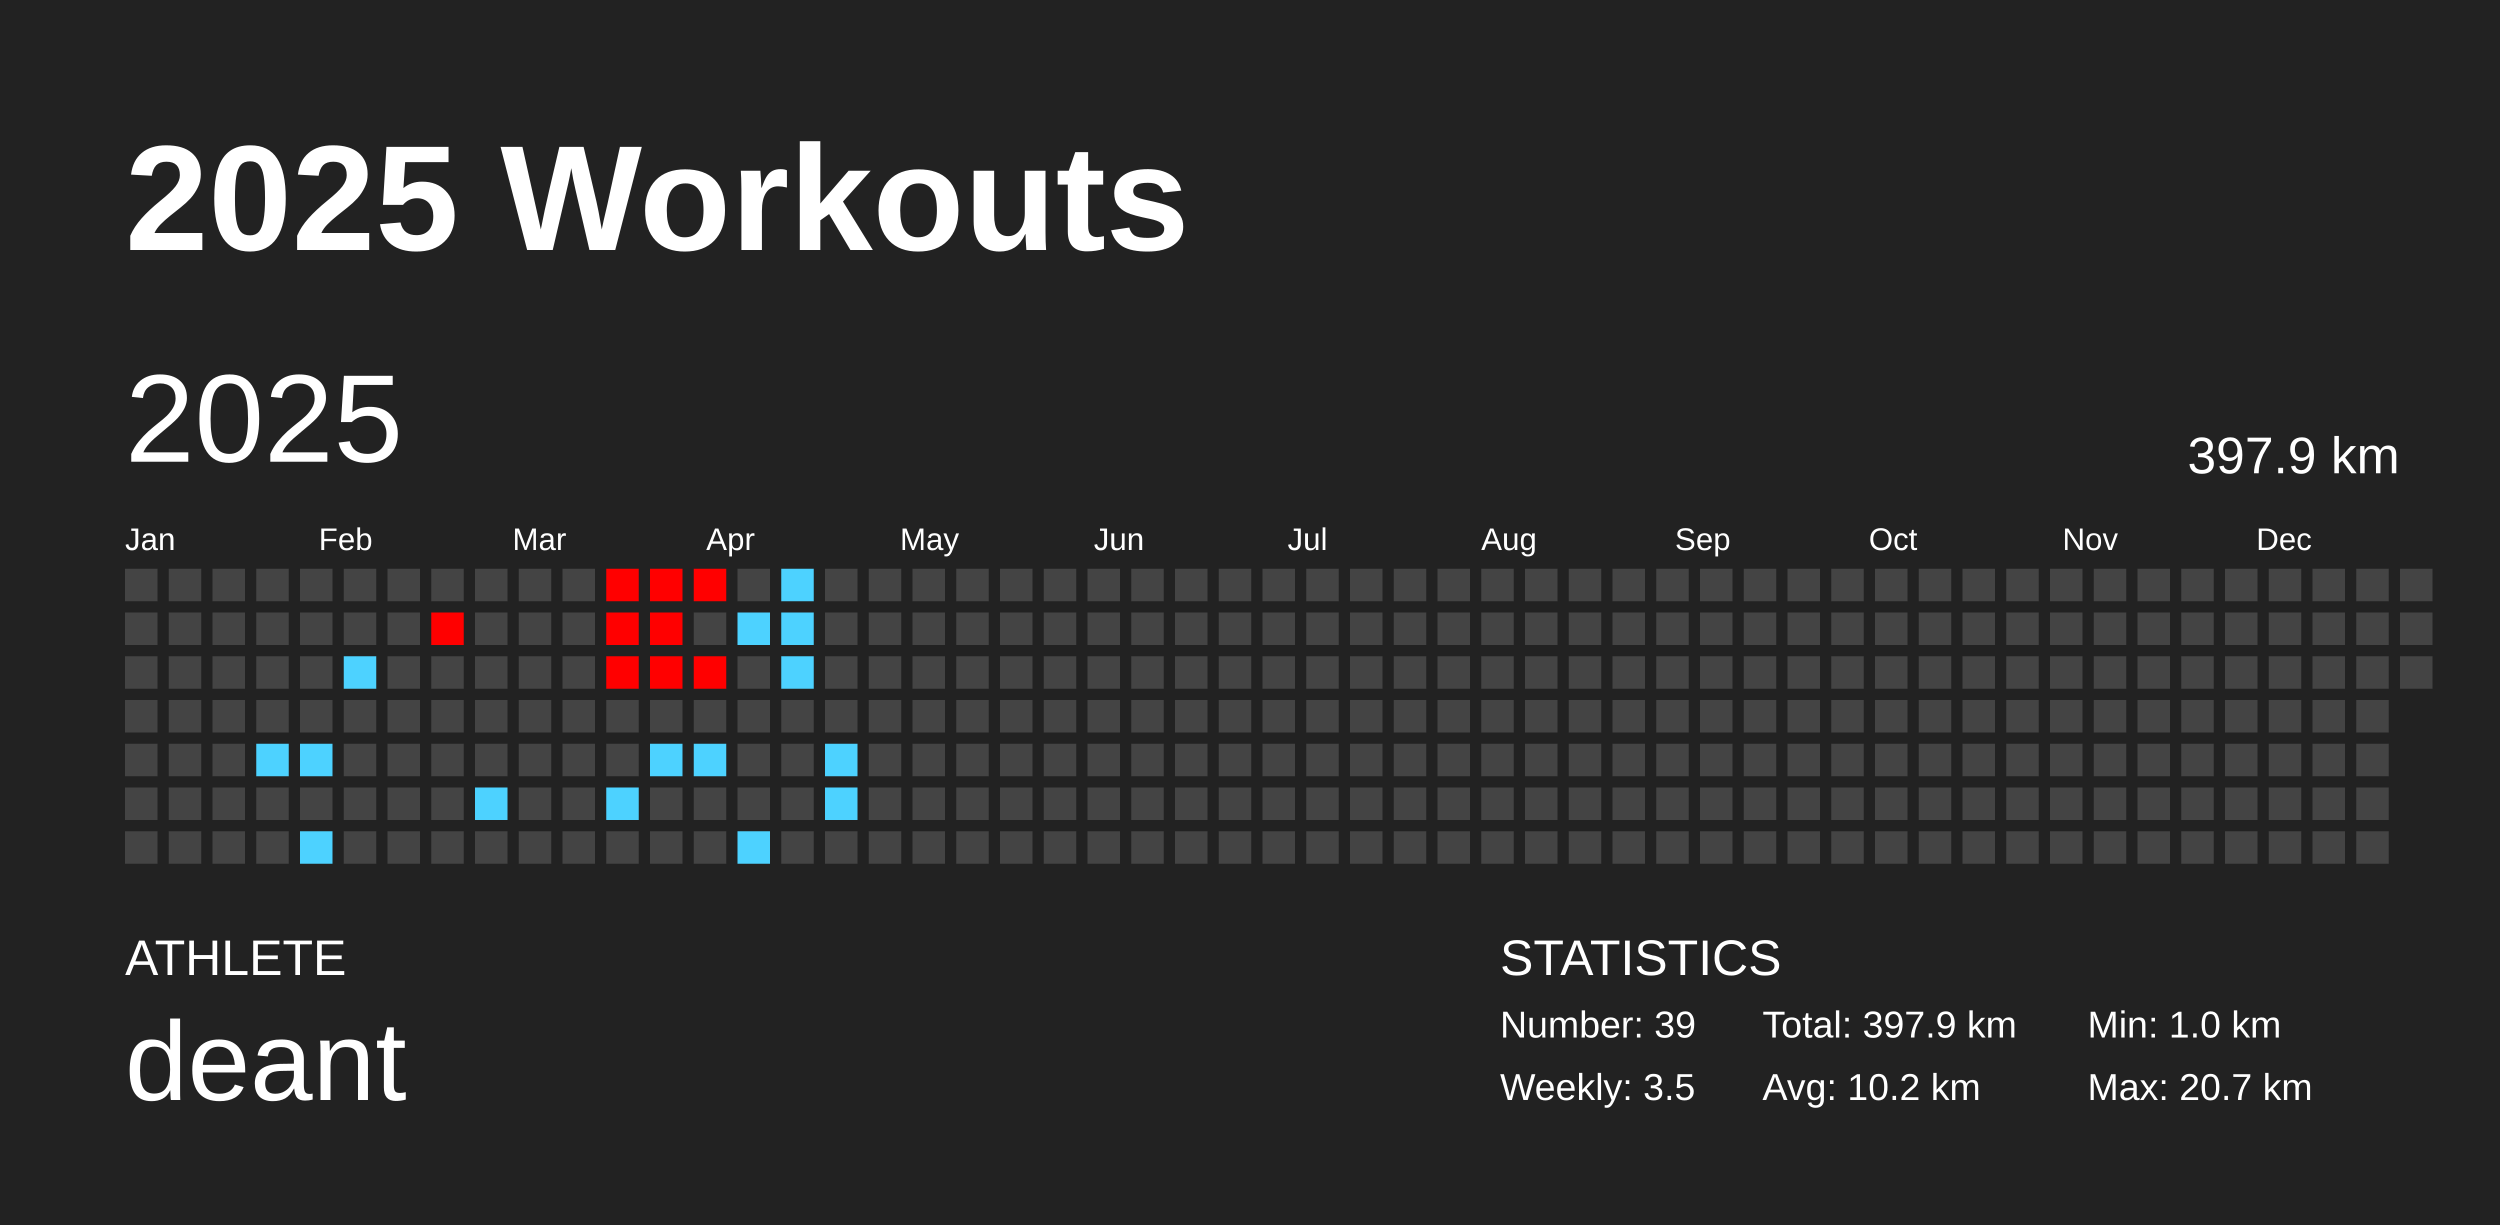
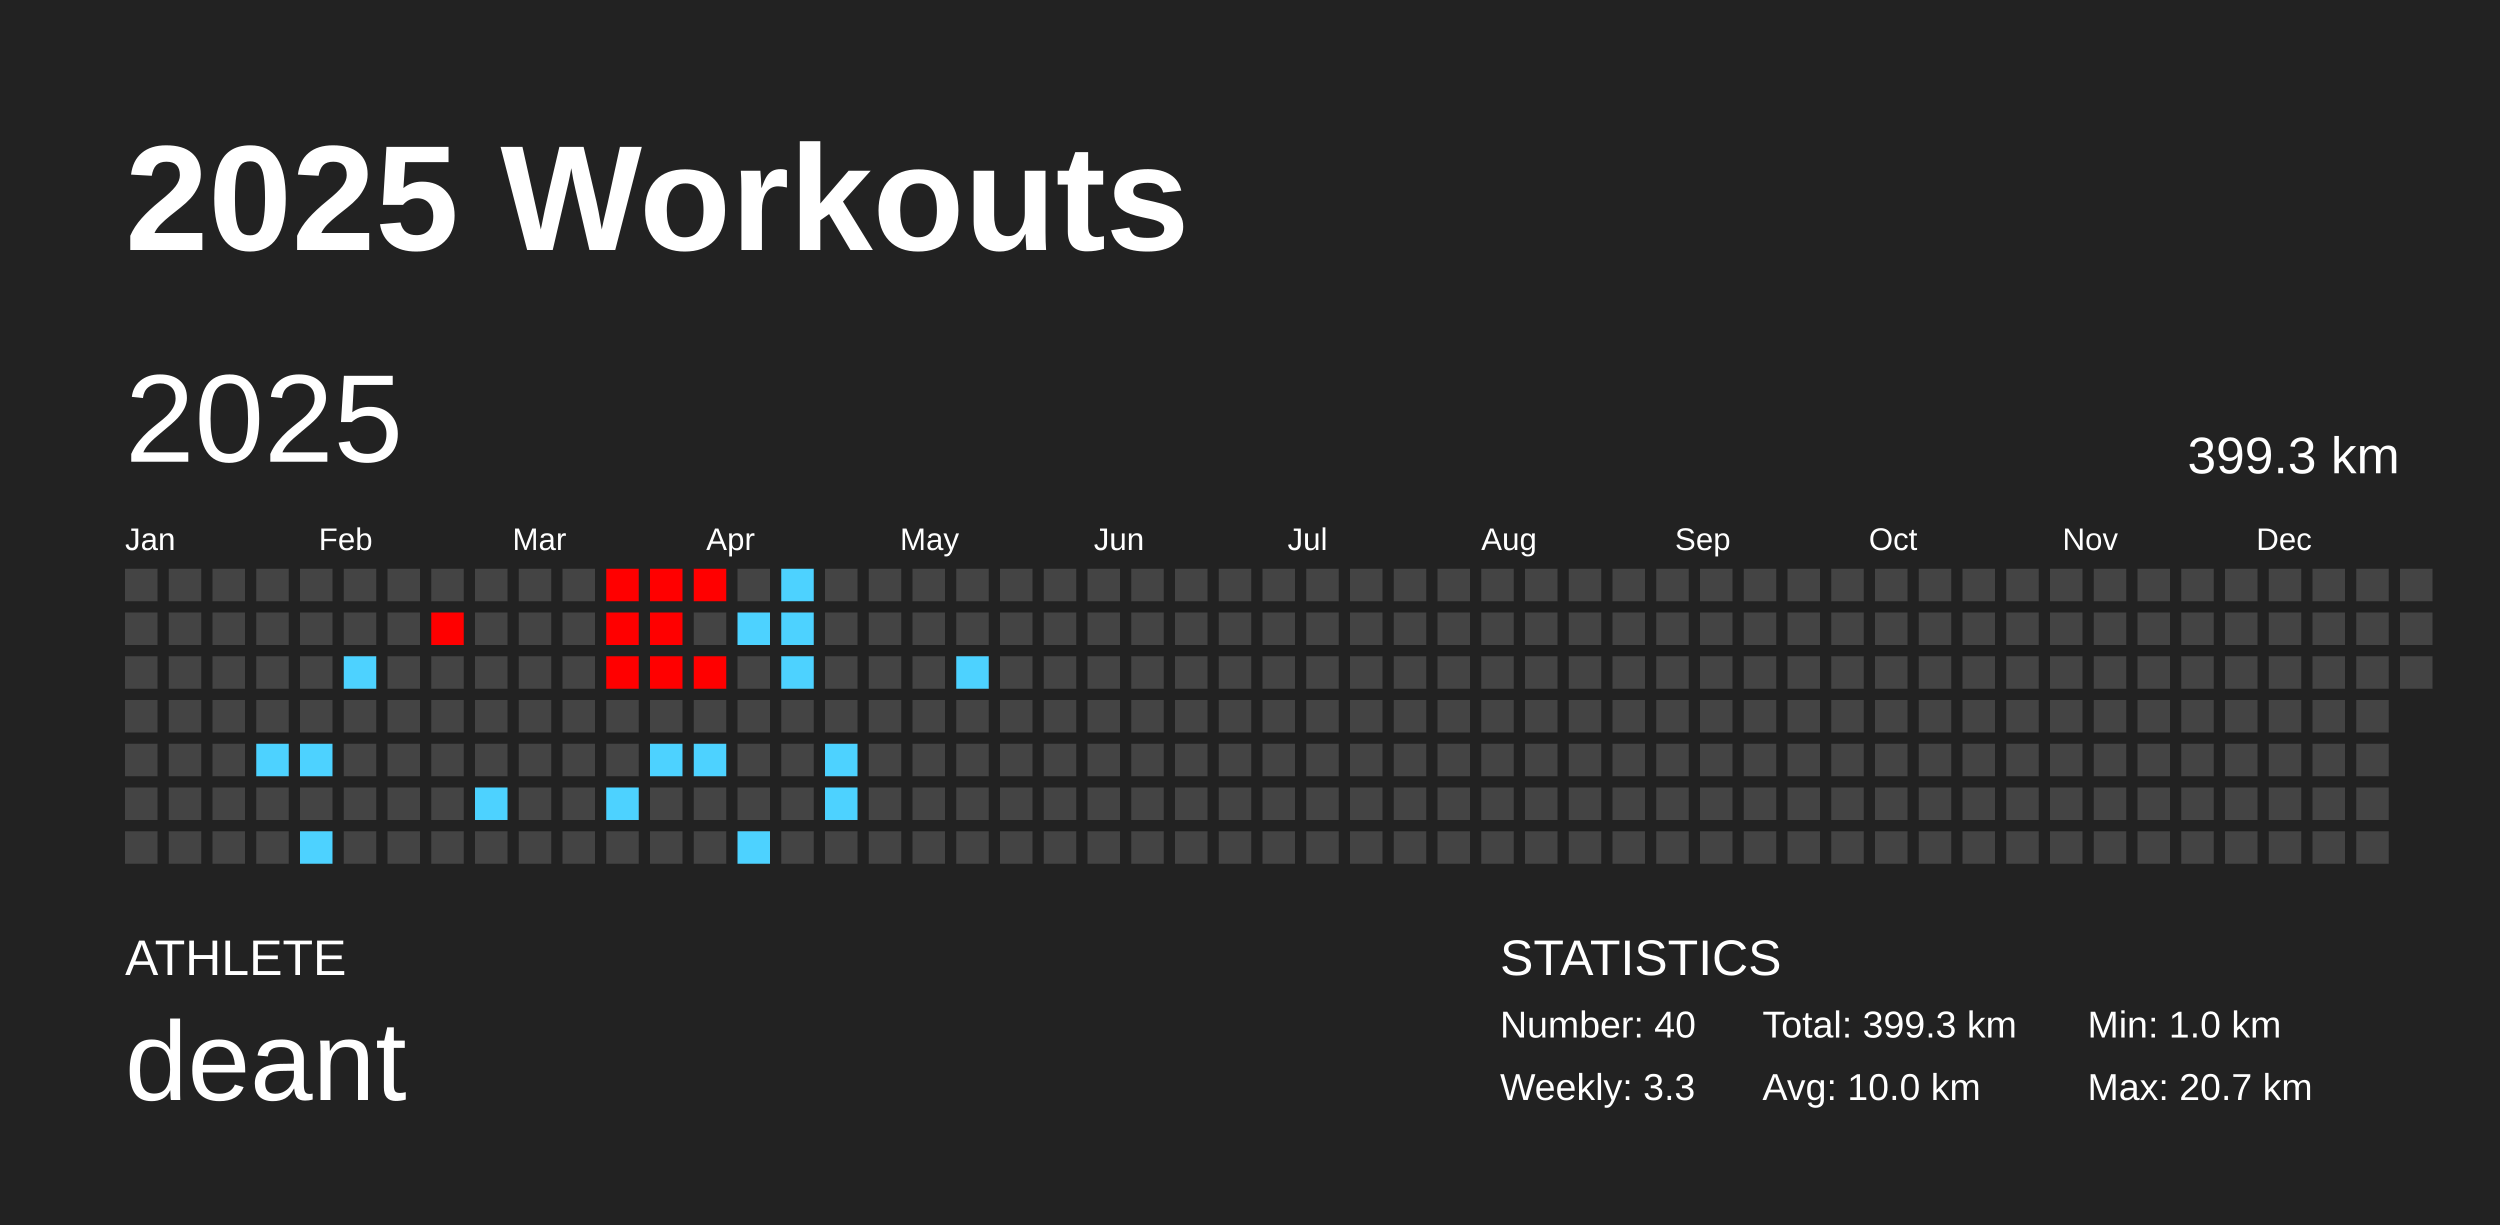
<svg xmlns="http://www.w3.org/2000/svg" baseProfile="full" height="98mm" version="1.1" viewBox="0,0,200,98" width="200mm">
  <defs />
  <rect fill="#222222" height="98" width="200" x="0" y="0" />
  <text fill="#FFFFFF" style="font-size:12px; font-family:Arial; font-weight:bold;" x="10" y="20">2025 Workouts</text>
  <text fill="#FFFFFF" style="font-size:4px; font-family:Arial" x="10" y="78">ATHLETE</text>
  <text fill="#FFFFFF" style="font-size:9px; font-family:Arial" x="10" y="88">deant</text>
  <text fill="#FFFFFF" style="font-size:4px; font-family:Arial" x="120" y="78">STATISTICS</text>
-   <text fill="#FFFFFF" style="font-size:3px; font-family:Arial" x="120" y="83">Number: 39</text>
-   <text fill="#FFFFFF" style="font-size:3px; font-family:Arial" x="120" y="88">Weekly: 3.5</text>
-   <text fill="#FFFFFF" style="font-size:3px; font-family:Arial" x="141" y="83">Total: 397.9 km</text>
-   <text fill="#FFFFFF" style="font-size:3px; font-family:Arial" x="141" y="88">Avg: 10.2 km</text>
+   <text fill="#FFFFFF" style="font-size:3px; font-family:Arial" x="120" y="83">Number: 40</text>
+   <text fill="#FFFFFF" style="font-size:3px; font-family:Arial" x="120" y="88">Weekly: 3.3</text>
+   <text fill="#FFFFFF" style="font-size:3px; font-family:Arial" x="141" y="83">Total: 399.3 km</text>
+   <text fill="#FFFFFF" style="font-size:3px; font-family:Arial" x="141" y="88">Avg: 10.0 km</text>
  <text fill="#FFFFFF" style="font-size:3px; font-family:Arial" x="167" y="83">Min: 1.0 km</text>
  <text fill="#FFFFFF" style="font-size:3px; font-family:Arial" x="167" y="88">Max: 20.7 km</text>
  <text dominant-baseline="hanging" fill="#FFFFFF" style="font-size:10.0px; font-family:Arial;" x="10" y="30">2025</text>
-   <text dominant-baseline="hanging" fill="#FFFFFF" style="font-size:4.125px; font-family:Arial;" x="175" y="35">397.9 km</text>
+   <text dominant-baseline="hanging" fill="#FFFFFF" style="font-size:4.125px; font-family:Arial;" x="175" y="35">399.3 km</text>
  <text fill="#FFFFFF" style="font-size:2.5px; font-family:Arial" x="10.0" y="44">Jan</text>
  <text fill="#FFFFFF" style="font-size:2.5px; font-family:Arial" x="25.5" y="44">Feb</text>
  <text fill="#FFFFFF" style="font-size:2.5px; font-family:Arial" x="41.0" y="44">Mar</text>
  <text fill="#FFFFFF" style="font-size:2.5px; font-family:Arial" x="56.5" y="44">Apr</text>
  <text fill="#FFFFFF" style="font-size:2.5px; font-family:Arial" x="72.0" y="44">May</text>
  <text fill="#FFFFFF" style="font-size:2.5px; font-family:Arial" x="87.5" y="44">Jun</text>
  <text fill="#FFFFFF" style="font-size:2.5px; font-family:Arial" x="103.0" y="44">Jul</text>
  <text fill="#FFFFFF" style="font-size:2.5px; font-family:Arial" x="118.5" y="44">Aug</text>
  <text fill="#FFFFFF" style="font-size:2.5px; font-family:Arial" x="134.0" y="44">Sep</text>
  <text fill="#FFFFFF" style="font-size:2.5px; font-family:Arial" x="149.5" y="44">Oct</text>
  <text fill="#FFFFFF" style="font-size:2.5px; font-family:Arial" x="165.0" y="44">Nov</text>
  <text fill="#FFFFFF" style="font-size:2.5px; font-family:Arial" x="180.5" y="44">Dec</text>
  <rect fill="#444444" height="2.6" width="2.6" x="10.0" y="45.5" />
  <rect fill="#444444" height="2.6" width="2.6" x="10.0" y="49.0" />
  <rect fill="#444444" height="2.6" width="2.6" x="10.0" y="52.5" />
  <rect fill="#444444" height="2.6" width="2.6" x="10.0" y="56.0" />
  <rect fill="#444444" height="2.6" width="2.6" x="10.0" y="59.5" />
  <rect fill="#444444" height="2.6" width="2.6" x="10.0" y="63.0" />
  <rect fill="#444444" height="2.6" width="2.6" x="10.0" y="66.5" />
  <rect fill="#444444" height="2.6" width="2.6" x="13.5" y="45.5" />
  <rect fill="#444444" height="2.6" width="2.6" x="13.5" y="49.0" />
  <rect fill="#444444" height="2.6" width="2.6" x="13.5" y="52.5" />
  <rect fill="#444444" height="2.6" width="2.6" x="13.5" y="56.0" />
  <rect fill="#444444" height="2.6" width="2.6" x="13.5" y="59.5" />
  <rect fill="#444444" height="2.6" width="2.6" x="13.5" y="63.0" />
  <rect fill="#444444" height="2.6" width="2.6" x="13.5" y="66.5" />
  <rect fill="#444444" height="2.6" width="2.6" x="17.0" y="45.5" />
  <rect fill="#444444" height="2.6" width="2.6" x="17.0" y="49.0" />
  <rect fill="#444444" height="2.6" width="2.6" x="17.0" y="52.5" />
  <rect fill="#444444" height="2.6" width="2.6" x="17.0" y="56.0" />
  <rect fill="#444444" height="2.6" width="2.6" x="17.0" y="59.5" />
  <rect fill="#444444" height="2.6" width="2.6" x="17.0" y="63.0" />
  <rect fill="#444444" height="2.6" width="2.6" x="17.0" y="66.5" />
  <rect fill="#444444" height="2.6" width="2.6" x="20.5" y="45.5" />
  <rect fill="#444444" height="2.6" width="2.6" x="20.5" y="49.0" />
  <rect fill="#444444" height="2.6" width="2.6" x="20.5" y="52.5" />
  <rect fill="#444444" height="2.6" width="2.6" x="20.5" y="56.0" />
  <rect fill="#4dd2ff" height="2.6" width="2.6" x="20.5" y="59.5" />
  <rect fill="#444444" height="2.6" width="2.6" x="20.5" y="63.0" />
  <rect fill="#444444" height="2.6" width="2.6" x="20.5" y="66.5" />
  <rect fill="#444444" height="2.6" width="2.6" x="24.0" y="45.5" />
  <rect fill="#444444" height="2.6" width="2.6" x="24.0" y="49.0" />
  <rect fill="#444444" height="2.6" width="2.6" x="24.0" y="52.5" />
  <rect fill="#444444" height="2.6" width="2.6" x="24.0" y="56.0" />
  <rect fill="#4dd2ff" height="2.6" width="2.6" x="24.0" y="59.5" />
  <rect fill="#444444" height="2.6" width="2.6" x="24.0" y="63.0" />
  <rect fill="#4dd2ff" height="2.6" width="2.6" x="24.0" y="66.5" />
  <rect fill="#444444" height="2.6" width="2.6" x="27.5" y="45.5" />
  <rect fill="#444444" height="2.6" width="2.6" x="27.5" y="49.0" />
  <rect fill="#4dd2ff" height="2.6" width="2.6" x="27.5" y="52.5" />
  <rect fill="#444444" height="2.6" width="2.6" x="27.5" y="56.0" />
  <rect fill="#444444" height="2.6" width="2.6" x="27.5" y="59.5" />
  <rect fill="#444444" height="2.6" width="2.6" x="27.5" y="63.0" />
  <rect fill="#444444" height="2.6" width="2.6" x="27.5" y="66.5" />
  <rect fill="#444444" height="2.6" width="2.6" x="31.0" y="45.5" />
  <rect fill="#444444" height="2.6" width="2.6" x="31.0" y="49.0" />
  <rect fill="#444444" height="2.6" width="2.6" x="31.0" y="52.5" />
  <rect fill="#444444" height="2.6" width="2.6" x="31.0" y="56.0" />
  <rect fill="#444444" height="2.6" width="2.6" x="31.0" y="59.5" />
  <rect fill="#444444" height="2.6" width="2.6" x="31.0" y="63.0" />
  <rect fill="#444444" height="2.6" width="2.6" x="31.0" y="66.5" />
  <rect fill="#444444" height="2.6" width="2.6" x="34.5" y="45.5" />
  <rect fill="red" height="2.6" width="2.6" x="34.5" y="49.0" />
  <rect fill="#444444" height="2.6" width="2.6" x="34.5" y="52.5" />
  <rect fill="#444444" height="2.6" width="2.6" x="34.5" y="56.0" />
  <rect fill="#444444" height="2.6" width="2.6" x="34.5" y="59.5" />
  <rect fill="#444444" height="2.6" width="2.6" x="34.5" y="63.0" />
  <rect fill="#444444" height="2.6" width="2.6" x="34.5" y="66.5" />
  <rect fill="#444444" height="2.6" width="2.6" x="38.0" y="45.5" />
  <rect fill="#444444" height="2.6" width="2.6" x="38.0" y="49.0" />
  <rect fill="#444444" height="2.6" width="2.6" x="38.0" y="52.5" />
  <rect fill="#444444" height="2.6" width="2.6" x="38.0" y="56.0" />
  <rect fill="#444444" height="2.6" width="2.6" x="38.0" y="59.5" />
  <rect fill="#4dd2ff" height="2.6" width="2.6" x="38.0" y="63.0" />
  <rect fill="#444444" height="2.6" width="2.6" x="38.0" y="66.5" />
  <rect fill="#444444" height="2.6" width="2.6" x="41.5" y="45.5" />
  <rect fill="#444444" height="2.6" width="2.6" x="41.5" y="49.0" />
  <rect fill="#444444" height="2.6" width="2.6" x="41.5" y="52.5" />
  <rect fill="#444444" height="2.6" width="2.6" x="41.5" y="56.0" />
  <rect fill="#444444" height="2.6" width="2.6" x="41.5" y="59.5" />
  <rect fill="#444444" height="2.6" width="2.6" x="41.5" y="63.0" />
  <rect fill="#444444" height="2.6" width="2.6" x="41.5" y="66.5" />
  <rect fill="#444444" height="2.6" width="2.6" x="45.0" y="45.5" />
  <rect fill="#444444" height="2.6" width="2.6" x="45.0" y="49.0" />
  <rect fill="#444444" height="2.6" width="2.6" x="45.0" y="52.5" />
  <rect fill="#444444" height="2.6" width="2.6" x="45.0" y="56.0" />
  <rect fill="#444444" height="2.6" width="2.6" x="45.0" y="59.5" />
  <rect fill="#444444" height="2.6" width="2.6" x="45.0" y="63.0" />
  <rect fill="#444444" height="2.6" width="2.6" x="45.0" y="66.5" />
  <rect fill="red" height="2.6" width="2.6" x="48.5" y="45.5" />
  <rect fill="red" height="2.6" width="2.6" x="48.5" y="49.0" />
  <rect fill="red" height="2.6" width="2.6" x="48.5" y="52.5" />
  <rect fill="#444444" height="2.6" width="2.6" x="48.5" y="56.0" />
  <rect fill="#444444" height="2.6" width="2.6" x="48.5" y="59.5" />
  <rect fill="#4dd2ff" height="2.6" width="2.6" x="48.5" y="63.0" />
  <rect fill="#444444" height="2.6" width="2.6" x="48.5" y="66.5" />
  <rect fill="red" height="2.6" width="2.6" x="52.0" y="45.5" />
  <rect fill="red" height="2.6" width="2.6" x="52.0" y="49.0" />
  <rect fill="red" height="2.6" width="2.6" x="52.0" y="52.5" />
  <rect fill="#444444" height="2.6" width="2.6" x="52.0" y="56.0" />
  <rect fill="#4dd2ff" height="2.6" width="2.6" x="52.0" y="59.5" />
  <rect fill="#444444" height="2.6" width="2.6" x="52.0" y="63.0" />
  <rect fill="#444444" height="2.6" width="2.6" x="52.0" y="66.5" />
  <rect fill="red" height="2.6" width="2.6" x="55.5" y="45.5" />
  <rect fill="#444444" height="2.6" width="2.6" x="55.5" y="49.0" />
  <rect fill="red" height="2.6" width="2.6" x="55.5" y="52.5" />
  <rect fill="#444444" height="2.6" width="2.6" x="55.5" y="56.0" />
  <rect fill="#4dd2ff" height="2.6" width="2.6" x="55.5" y="59.5" />
  <rect fill="#444444" height="2.6" width="2.6" x="55.5" y="63.0" />
  <rect fill="#444444" height="2.6" width="2.6" x="55.5" y="66.5" />
  <rect fill="#444444" height="2.6" width="2.6" x="59.0" y="45.5" />
  <rect fill="#4dd2ff" height="2.6" width="2.6" x="59.0" y="49.0" />
  <rect fill="#444444" height="2.6" width="2.6" x="59.0" y="52.5" />
  <rect fill="#444444" height="2.6" width="2.6" x="59.0" y="56.0" />
  <rect fill="#444444" height="2.6" width="2.6" x="59.0" y="59.5" />
  <rect fill="#444444" height="2.6" width="2.6" x="59.0" y="63.0" />
  <rect fill="#4dd2ff" height="2.6" width="2.6" x="59.0" y="66.5" />
  <rect fill="#4dd2ff" height="2.6" width="2.6" x="62.5" y="45.5" />
  <rect fill="#4dd2ff" height="2.6" width="2.6" x="62.5" y="49.0" />
  <rect fill="#4dd2ff" height="2.6" width="2.6" x="62.5" y="52.5" />
  <rect fill="#444444" height="2.6" width="2.6" x="62.5" y="56.0" />
  <rect fill="#444444" height="2.6" width="2.6" x="62.5" y="59.5" />
  <rect fill="#444444" height="2.6" width="2.6" x="62.5" y="63.0" />
  <rect fill="#444444" height="2.6" width="2.6" x="62.5" y="66.5" />
  <rect fill="#444444" height="2.6" width="2.6" x="66.0" y="45.5" />
  <rect fill="#444444" height="2.6" width="2.6" x="66.0" y="49.0" />
  <rect fill="#444444" height="2.6" width="2.6" x="66.0" y="52.5" />
  <rect fill="#444444" height="2.6" width="2.6" x="66.0" y="56.0" />
  <rect fill="#4dd2ff" height="2.6" width="2.6" x="66.0" y="59.5" />
  <rect fill="#4dd2ff" height="2.6" width="2.6" x="66.0" y="63.0" />
  <rect fill="#444444" height="2.6" width="2.6" x="66.0" y="66.5" />
  <rect fill="#444444" height="2.6" width="2.6" x="69.5" y="45.5" />
  <rect fill="#444444" height="2.6" width="2.6" x="69.5" y="49.0" />
  <rect fill="#444444" height="2.6" width="2.6" x="69.5" y="52.5" />
  <rect fill="#444444" height="2.6" width="2.6" x="69.5" y="56.0" />
  <rect fill="#444444" height="2.6" width="2.6" x="69.5" y="59.5" />
  <rect fill="#444444" height="2.6" width="2.6" x="69.5" y="63.0" />
  <rect fill="#444444" height="2.6" width="2.6" x="69.5" y="66.5" />
  <rect fill="#444444" height="2.6" width="2.6" x="73.0" y="45.5" />
  <rect fill="#444444" height="2.6" width="2.6" x="73.0" y="49.0" />
  <rect fill="#444444" height="2.6" width="2.6" x="73.0" y="52.5" />
  <rect fill="#444444" height="2.6" width="2.6" x="73.0" y="56.0" />
  <rect fill="#444444" height="2.6" width="2.6" x="73.0" y="59.5" />
  <rect fill="#444444" height="2.6" width="2.6" x="73.0" y="63.0" />
  <rect fill="#444444" height="2.6" width="2.6" x="73.0" y="66.5" />
  <rect fill="#444444" height="2.6" width="2.6" x="76.5" y="45.5" />
  <rect fill="#444444" height="2.6" width="2.6" x="76.5" y="49.0" />
-   <rect fill="#444444" height="2.6" width="2.6" x="76.5" y="52.5" />
+   <rect fill="#4dd2ff" height="2.6" width="2.6" x="76.5" y="52.5" />
  <rect fill="#444444" height="2.6" width="2.6" x="76.5" y="56.0" />
  <rect fill="#444444" height="2.6" width="2.6" x="76.5" y="59.5" />
  <rect fill="#444444" height="2.6" width="2.6" x="76.5" y="63.0" />
  <rect fill="#444444" height="2.6" width="2.6" x="76.5" y="66.5" />
  <rect fill="#444444" height="2.6" width="2.6" x="80.0" y="45.5" />
  <rect fill="#444444" height="2.6" width="2.6" x="80.0" y="49.0" />
  <rect fill="#444444" height="2.6" width="2.6" x="80.0" y="52.5" />
  <rect fill="#444444" height="2.6" width="2.6" x="80.0" y="56.0" />
  <rect fill="#444444" height="2.6" width="2.6" x="80.0" y="59.5" />
  <rect fill="#444444" height="2.6" width="2.6" x="80.0" y="63.0" />
  <rect fill="#444444" height="2.6" width="2.6" x="80.0" y="66.5" />
  <rect fill="#444444" height="2.6" width="2.6" x="83.5" y="45.5" />
  <rect fill="#444444" height="2.6" width="2.6" x="83.5" y="49.0" />
  <rect fill="#444444" height="2.6" width="2.6" x="83.5" y="52.5" />
  <rect fill="#444444" height="2.6" width="2.6" x="83.5" y="56.0" />
  <rect fill="#444444" height="2.6" width="2.6" x="83.5" y="59.5" />
  <rect fill="#444444" height="2.6" width="2.6" x="83.5" y="63.0" />
  <rect fill="#444444" height="2.6" width="2.6" x="83.5" y="66.5" />
  <rect fill="#444444" height="2.6" width="2.6" x="87.0" y="45.5" />
  <rect fill="#444444" height="2.6" width="2.6" x="87.0" y="49.0" />
  <rect fill="#444444" height="2.6" width="2.6" x="87.0" y="52.5" />
  <rect fill="#444444" height="2.6" width="2.6" x="87.0" y="56.0" />
  <rect fill="#444444" height="2.6" width="2.6" x="87.0" y="59.5" />
  <rect fill="#444444" height="2.6" width="2.6" x="87.0" y="63.0" />
  <rect fill="#444444" height="2.6" width="2.6" x="87.0" y="66.5" />
  <rect fill="#444444" height="2.6" width="2.6" x="90.5" y="45.5" />
  <rect fill="#444444" height="2.6" width="2.6" x="90.5" y="49.0" />
  <rect fill="#444444" height="2.6" width="2.6" x="90.5" y="52.5" />
  <rect fill="#444444" height="2.6" width="2.6" x="90.5" y="56.0" />
  <rect fill="#444444" height="2.6" width="2.6" x="90.5" y="59.5" />
  <rect fill="#444444" height="2.6" width="2.6" x="90.5" y="63.0" />
  <rect fill="#444444" height="2.6" width="2.6" x="90.5" y="66.5" />
  <rect fill="#444444" height="2.6" width="2.6" x="94.0" y="45.5" />
  <rect fill="#444444" height="2.6" width="2.6" x="94.0" y="49.0" />
  <rect fill="#444444" height="2.6" width="2.6" x="94.0" y="52.5" />
  <rect fill="#444444" height="2.6" width="2.6" x="94.0" y="56.0" />
  <rect fill="#444444" height="2.6" width="2.6" x="94.0" y="59.5" />
  <rect fill="#444444" height="2.6" width="2.6" x="94.0" y="63.0" />
  <rect fill="#444444" height="2.6" width="2.6" x="94.0" y="66.5" />
  <rect fill="#444444" height="2.6" width="2.6" x="97.5" y="45.5" />
  <rect fill="#444444" height="2.6" width="2.6" x="97.5" y="49.0" />
  <rect fill="#444444" height="2.6" width="2.6" x="97.5" y="52.5" />
  <rect fill="#444444" height="2.6" width="2.6" x="97.5" y="56.0" />
  <rect fill="#444444" height="2.6" width="2.6" x="97.5" y="59.5" />
  <rect fill="#444444" height="2.6" width="2.6" x="97.5" y="63.0" />
  <rect fill="#444444" height="2.6" width="2.6" x="97.5" y="66.5" />
  <rect fill="#444444" height="2.6" width="2.6" x="101.0" y="45.5" />
  <rect fill="#444444" height="2.6" width="2.6" x="101.0" y="49.0" />
  <rect fill="#444444" height="2.6" width="2.6" x="101.0" y="52.5" />
  <rect fill="#444444" height="2.6" width="2.6" x="101.0" y="56.0" />
  <rect fill="#444444" height="2.6" width="2.6" x="101.0" y="59.5" />
  <rect fill="#444444" height="2.6" width="2.6" x="101.0" y="63.0" />
  <rect fill="#444444" height="2.6" width="2.6" x="101.0" y="66.5" />
  <rect fill="#444444" height="2.6" width="2.6" x="104.5" y="45.5" />
  <rect fill="#444444" height="2.6" width="2.6" x="104.5" y="49.0" />
  <rect fill="#444444" height="2.6" width="2.6" x="104.5" y="52.5" />
  <rect fill="#444444" height="2.6" width="2.6" x="104.5" y="56.0" />
  <rect fill="#444444" height="2.6" width="2.6" x="104.5" y="59.5" />
  <rect fill="#444444" height="2.6" width="2.6" x="104.5" y="63.0" />
  <rect fill="#444444" height="2.6" width="2.6" x="104.5" y="66.5" />
  <rect fill="#444444" height="2.6" width="2.6" x="108.0" y="45.5" />
  <rect fill="#444444" height="2.6" width="2.6" x="108.0" y="49.0" />
  <rect fill="#444444" height="2.6" width="2.6" x="108.0" y="52.5" />
  <rect fill="#444444" height="2.6" width="2.6" x="108.0" y="56.0" />
  <rect fill="#444444" height="2.6" width="2.6" x="108.0" y="59.5" />
  <rect fill="#444444" height="2.6" width="2.6" x="108.0" y="63.0" />
  <rect fill="#444444" height="2.6" width="2.6" x="108.0" y="66.5" />
  <rect fill="#444444" height="2.6" width="2.6" x="111.5" y="45.5" />
  <rect fill="#444444" height="2.6" width="2.6" x="111.5" y="49.0" />
  <rect fill="#444444" height="2.6" width="2.6" x="111.5" y="52.5" />
  <rect fill="#444444" height="2.6" width="2.6" x="111.5" y="56.0" />
  <rect fill="#444444" height="2.6" width="2.6" x="111.5" y="59.5" />
  <rect fill="#444444" height="2.6" width="2.6" x="111.5" y="63.0" />
  <rect fill="#444444" height="2.6" width="2.6" x="111.5" y="66.5" />
  <rect fill="#444444" height="2.6" width="2.6" x="115.0" y="45.5" />
  <rect fill="#444444" height="2.6" width="2.6" x="115.0" y="49.0" />
  <rect fill="#444444" height="2.6" width="2.6" x="115.0" y="52.5" />
  <rect fill="#444444" height="2.6" width="2.6" x="115.0" y="56.0" />
  <rect fill="#444444" height="2.6" width="2.6" x="115.0" y="59.5" />
  <rect fill="#444444" height="2.6" width="2.6" x="115.0" y="63.0" />
  <rect fill="#444444" height="2.6" width="2.6" x="115.0" y="66.5" />
  <rect fill="#444444" height="2.6" width="2.6" x="118.5" y="45.5" />
  <rect fill="#444444" height="2.6" width="2.6" x="118.5" y="49.0" />
  <rect fill="#444444" height="2.6" width="2.6" x="118.5" y="52.5" />
  <rect fill="#444444" height="2.6" width="2.6" x="118.5" y="56.0" />
  <rect fill="#444444" height="2.6" width="2.6" x="118.5" y="59.5" />
  <rect fill="#444444" height="2.6" width="2.6" x="118.5" y="63.0" />
  <rect fill="#444444" height="2.6" width="2.6" x="118.5" y="66.5" />
  <rect fill="#444444" height="2.6" width="2.6" x="122.0" y="45.5" />
  <rect fill="#444444" height="2.6" width="2.6" x="122.0" y="49.0" />
  <rect fill="#444444" height="2.6" width="2.6" x="122.0" y="52.5" />
  <rect fill="#444444" height="2.6" width="2.6" x="122.0" y="56.0" />
  <rect fill="#444444" height="2.6" width="2.6" x="122.0" y="59.5" />
  <rect fill="#444444" height="2.6" width="2.6" x="122.0" y="63.0" />
  <rect fill="#444444" height="2.6" width="2.6" x="122.0" y="66.5" />
  <rect fill="#444444" height="2.6" width="2.6" x="125.5" y="45.5" />
  <rect fill="#444444" height="2.6" width="2.6" x="125.5" y="49.0" />
  <rect fill="#444444" height="2.6" width="2.6" x="125.5" y="52.5" />
  <rect fill="#444444" height="2.6" width="2.6" x="125.5" y="56.0" />
  <rect fill="#444444" height="2.6" width="2.6" x="125.5" y="59.5" />
  <rect fill="#444444" height="2.6" width="2.6" x="125.5" y="63.0" />
  <rect fill="#444444" height="2.6" width="2.6" x="125.5" y="66.5" />
  <rect fill="#444444" height="2.6" width="2.6" x="129.0" y="45.5" />
  <rect fill="#444444" height="2.6" width="2.6" x="129.0" y="49.0" />
  <rect fill="#444444" height="2.6" width="2.6" x="129.0" y="52.5" />
  <rect fill="#444444" height="2.6" width="2.6" x="129.0" y="56.0" />
  <rect fill="#444444" height="2.6" width="2.6" x="129.0" y="59.5" />
  <rect fill="#444444" height="2.6" width="2.6" x="129.0" y="63.0" />
  <rect fill="#444444" height="2.6" width="2.6" x="129.0" y="66.5" />
  <rect fill="#444444" height="2.6" width="2.6" x="132.5" y="45.5" />
  <rect fill="#444444" height="2.6" width="2.6" x="132.5" y="49.0" />
  <rect fill="#444444" height="2.6" width="2.6" x="132.5" y="52.5" />
  <rect fill="#444444" height="2.6" width="2.6" x="132.5" y="56.0" />
  <rect fill="#444444" height="2.6" width="2.6" x="132.5" y="59.5" />
  <rect fill="#444444" height="2.6" width="2.6" x="132.5" y="63.0" />
  <rect fill="#444444" height="2.6" width="2.6" x="132.5" y="66.5" />
  <rect fill="#444444" height="2.6" width="2.6" x="136.0" y="45.5" />
  <rect fill="#444444" height="2.6" width="2.6" x="136.0" y="49.0" />
  <rect fill="#444444" height="2.6" width="2.6" x="136.0" y="52.5" />
  <rect fill="#444444" height="2.6" width="2.6" x="136.0" y="56.0" />
  <rect fill="#444444" height="2.6" width="2.6" x="136.0" y="59.5" />
  <rect fill="#444444" height="2.6" width="2.6" x="136.0" y="63.0" />
  <rect fill="#444444" height="2.6" width="2.6" x="136.0" y="66.5" />
  <rect fill="#444444" height="2.6" width="2.6" x="139.5" y="45.5" />
  <rect fill="#444444" height="2.6" width="2.6" x="139.5" y="49.0" />
  <rect fill="#444444" height="2.6" width="2.6" x="139.5" y="52.5" />
  <rect fill="#444444" height="2.6" width="2.6" x="139.5" y="56.0" />
  <rect fill="#444444" height="2.6" width="2.6" x="139.5" y="59.5" />
  <rect fill="#444444" height="2.6" width="2.6" x="139.5" y="63.0" />
  <rect fill="#444444" height="2.6" width="2.6" x="139.5" y="66.5" />
  <rect fill="#444444" height="2.6" width="2.6" x="143.0" y="45.5" />
  <rect fill="#444444" height="2.6" width="2.6" x="143.0" y="49.0" />
  <rect fill="#444444" height="2.6" width="2.6" x="143.0" y="52.5" />
  <rect fill="#444444" height="2.6" width="2.6" x="143.0" y="56.0" />
  <rect fill="#444444" height="2.6" width="2.6" x="143.0" y="59.5" />
  <rect fill="#444444" height="2.6" width="2.6" x="143.0" y="63.0" />
  <rect fill="#444444" height="2.6" width="2.6" x="143.0" y="66.5" />
  <rect fill="#444444" height="2.6" width="2.6" x="146.5" y="45.5" />
  <rect fill="#444444" height="2.6" width="2.6" x="146.5" y="49.0" />
  <rect fill="#444444" height="2.6" width="2.6" x="146.5" y="52.5" />
  <rect fill="#444444" height="2.6" width="2.6" x="146.5" y="56.0" />
  <rect fill="#444444" height="2.6" width="2.6" x="146.5" y="59.5" />
  <rect fill="#444444" height="2.6" width="2.6" x="146.5" y="63.0" />
  <rect fill="#444444" height="2.6" width="2.6" x="146.5" y="66.5" />
  <rect fill="#444444" height="2.6" width="2.6" x="150.0" y="45.5" />
  <rect fill="#444444" height="2.6" width="2.6" x="150.0" y="49.0" />
  <rect fill="#444444" height="2.6" width="2.6" x="150.0" y="52.5" />
  <rect fill="#444444" height="2.6" width="2.6" x="150.0" y="56.0" />
  <rect fill="#444444" height="2.6" width="2.6" x="150.0" y="59.5" />
  <rect fill="#444444" height="2.6" width="2.6" x="150.0" y="63.0" />
  <rect fill="#444444" height="2.6" width="2.6" x="150.0" y="66.5" />
  <rect fill="#444444" height="2.6" width="2.6" x="153.5" y="45.5" />
  <rect fill="#444444" height="2.6" width="2.6" x="153.5" y="49.0" />
  <rect fill="#444444" height="2.6" width="2.6" x="153.5" y="52.5" />
  <rect fill="#444444" height="2.6" width="2.6" x="153.5" y="56.0" />
  <rect fill="#444444" height="2.6" width="2.6" x="153.5" y="59.5" />
  <rect fill="#444444" height="2.6" width="2.6" x="153.5" y="63.0" />
  <rect fill="#444444" height="2.6" width="2.6" x="153.5" y="66.5" />
  <rect fill="#444444" height="2.6" width="2.6" x="157.0" y="45.5" />
  <rect fill="#444444" height="2.6" width="2.6" x="157.0" y="49.0" />
  <rect fill="#444444" height="2.6" width="2.6" x="157.0" y="52.5" />
  <rect fill="#444444" height="2.6" width="2.6" x="157.0" y="56.0" />
  <rect fill="#444444" height="2.6" width="2.6" x="157.0" y="59.5" />
  <rect fill="#444444" height="2.6" width="2.6" x="157.0" y="63.0" />
  <rect fill="#444444" height="2.6" width="2.6" x="157.0" y="66.5" />
  <rect fill="#444444" height="2.6" width="2.6" x="160.5" y="45.5" />
  <rect fill="#444444" height="2.6" width="2.6" x="160.5" y="49.0" />
  <rect fill="#444444" height="2.6" width="2.6" x="160.5" y="52.5" />
  <rect fill="#444444" height="2.6" width="2.6" x="160.5" y="56.0" />
  <rect fill="#444444" height="2.6" width="2.6" x="160.5" y="59.5" />
  <rect fill="#444444" height="2.6" width="2.6" x="160.5" y="63.0" />
  <rect fill="#444444" height="2.6" width="2.6" x="160.5" y="66.5" />
  <rect fill="#444444" height="2.6" width="2.6" x="164.0" y="45.5" />
  <rect fill="#444444" height="2.6" width="2.6" x="164.0" y="49.0" />
  <rect fill="#444444" height="2.6" width="2.6" x="164.0" y="52.5" />
  <rect fill="#444444" height="2.6" width="2.6" x="164.0" y="56.0" />
  <rect fill="#444444" height="2.6" width="2.6" x="164.0" y="59.5" />
  <rect fill="#444444" height="2.6" width="2.6" x="164.0" y="63.0" />
  <rect fill="#444444" height="2.6" width="2.6" x="164.0" y="66.5" />
  <rect fill="#444444" height="2.6" width="2.6" x="167.5" y="45.5" />
  <rect fill="#444444" height="2.6" width="2.6" x="167.5" y="49.0" />
  <rect fill="#444444" height="2.6" width="2.6" x="167.5" y="52.5" />
  <rect fill="#444444" height="2.6" width="2.6" x="167.5" y="56.0" />
  <rect fill="#444444" height="2.6" width="2.6" x="167.5" y="59.5" />
  <rect fill="#444444" height="2.6" width="2.6" x="167.5" y="63.0" />
  <rect fill="#444444" height="2.6" width="2.6" x="167.5" y="66.5" />
  <rect fill="#444444" height="2.6" width="2.6" x="171.0" y="45.5" />
  <rect fill="#444444" height="2.6" width="2.6" x="171.0" y="49.0" />
  <rect fill="#444444" height="2.6" width="2.6" x="171.0" y="52.5" />
  <rect fill="#444444" height="2.6" width="2.6" x="171.0" y="56.0" />
  <rect fill="#444444" height="2.6" width="2.6" x="171.0" y="59.5" />
  <rect fill="#444444" height="2.6" width="2.6" x="171.0" y="63.0" />
  <rect fill="#444444" height="2.6" width="2.6" x="171.0" y="66.5" />
  <rect fill="#444444" height="2.6" width="2.6" x="174.5" y="45.5" />
  <rect fill="#444444" height="2.6" width="2.6" x="174.5" y="49.0" />
  <rect fill="#444444" height="2.6" width="2.6" x="174.5" y="52.5" />
  <rect fill="#444444" height="2.6" width="2.6" x="174.5" y="56.0" />
  <rect fill="#444444" height="2.6" width="2.6" x="174.5" y="59.5" />
  <rect fill="#444444" height="2.6" width="2.6" x="174.5" y="63.0" />
  <rect fill="#444444" height="2.6" width="2.6" x="174.5" y="66.5" />
  <rect fill="#444444" height="2.6" width="2.6" x="178.0" y="45.5" />
  <rect fill="#444444" height="2.6" width="2.6" x="178.0" y="49.0" />
  <rect fill="#444444" height="2.6" width="2.6" x="178.0" y="52.5" />
  <rect fill="#444444" height="2.6" width="2.6" x="178.0" y="56.0" />
  <rect fill="#444444" height="2.6" width="2.6" x="178.0" y="59.5" />
  <rect fill="#444444" height="2.6" width="2.6" x="178.0" y="63.0" />
  <rect fill="#444444" height="2.6" width="2.6" x="178.0" y="66.5" />
  <rect fill="#444444" height="2.6" width="2.6" x="181.5" y="45.5" />
  <rect fill="#444444" height="2.6" width="2.6" x="181.5" y="49.0" />
  <rect fill="#444444" height="2.6" width="2.6" x="181.5" y="52.5" />
  <rect fill="#444444" height="2.6" width="2.6" x="181.5" y="56.0" />
  <rect fill="#444444" height="2.6" width="2.6" x="181.5" y="59.5" />
  <rect fill="#444444" height="2.6" width="2.6" x="181.5" y="63.0" />
  <rect fill="#444444" height="2.6" width="2.6" x="181.5" y="66.5" />
  <rect fill="#444444" height="2.6" width="2.6" x="185.0" y="45.5" />
  <rect fill="#444444" height="2.6" width="2.6" x="185.0" y="49.0" />
  <rect fill="#444444" height="2.6" width="2.6" x="185.0" y="52.5" />
  <rect fill="#444444" height="2.6" width="2.6" x="185.0" y="56.0" />
  <rect fill="#444444" height="2.6" width="2.6" x="185.0" y="59.5" />
  <rect fill="#444444" height="2.6" width="2.6" x="185.0" y="63.0" />
  <rect fill="#444444" height="2.6" width="2.6" x="185.0" y="66.5" />
  <rect fill="#444444" height="2.6" width="2.6" x="188.5" y="45.5" />
  <rect fill="#444444" height="2.6" width="2.6" x="188.5" y="49.0" />
  <rect fill="#444444" height="2.6" width="2.6" x="188.5" y="52.5" />
  <rect fill="#444444" height="2.6" width="2.6" x="188.5" y="56.0" />
  <rect fill="#444444" height="2.6" width="2.6" x="188.5" y="59.5" />
  <rect fill="#444444" height="2.6" width="2.6" x="188.5" y="63.0" />
  <rect fill="#444444" height="2.6" width="2.6" x="188.5" y="66.5" />
  <rect fill="#444444" height="2.6" width="2.6" x="192.0" y="45.5" />
  <rect fill="#444444" height="2.6" width="2.6" x="192.0" y="49.0" />
  <rect fill="#444444" height="2.6" width="2.6" x="192.0" y="52.5" />
</svg>
